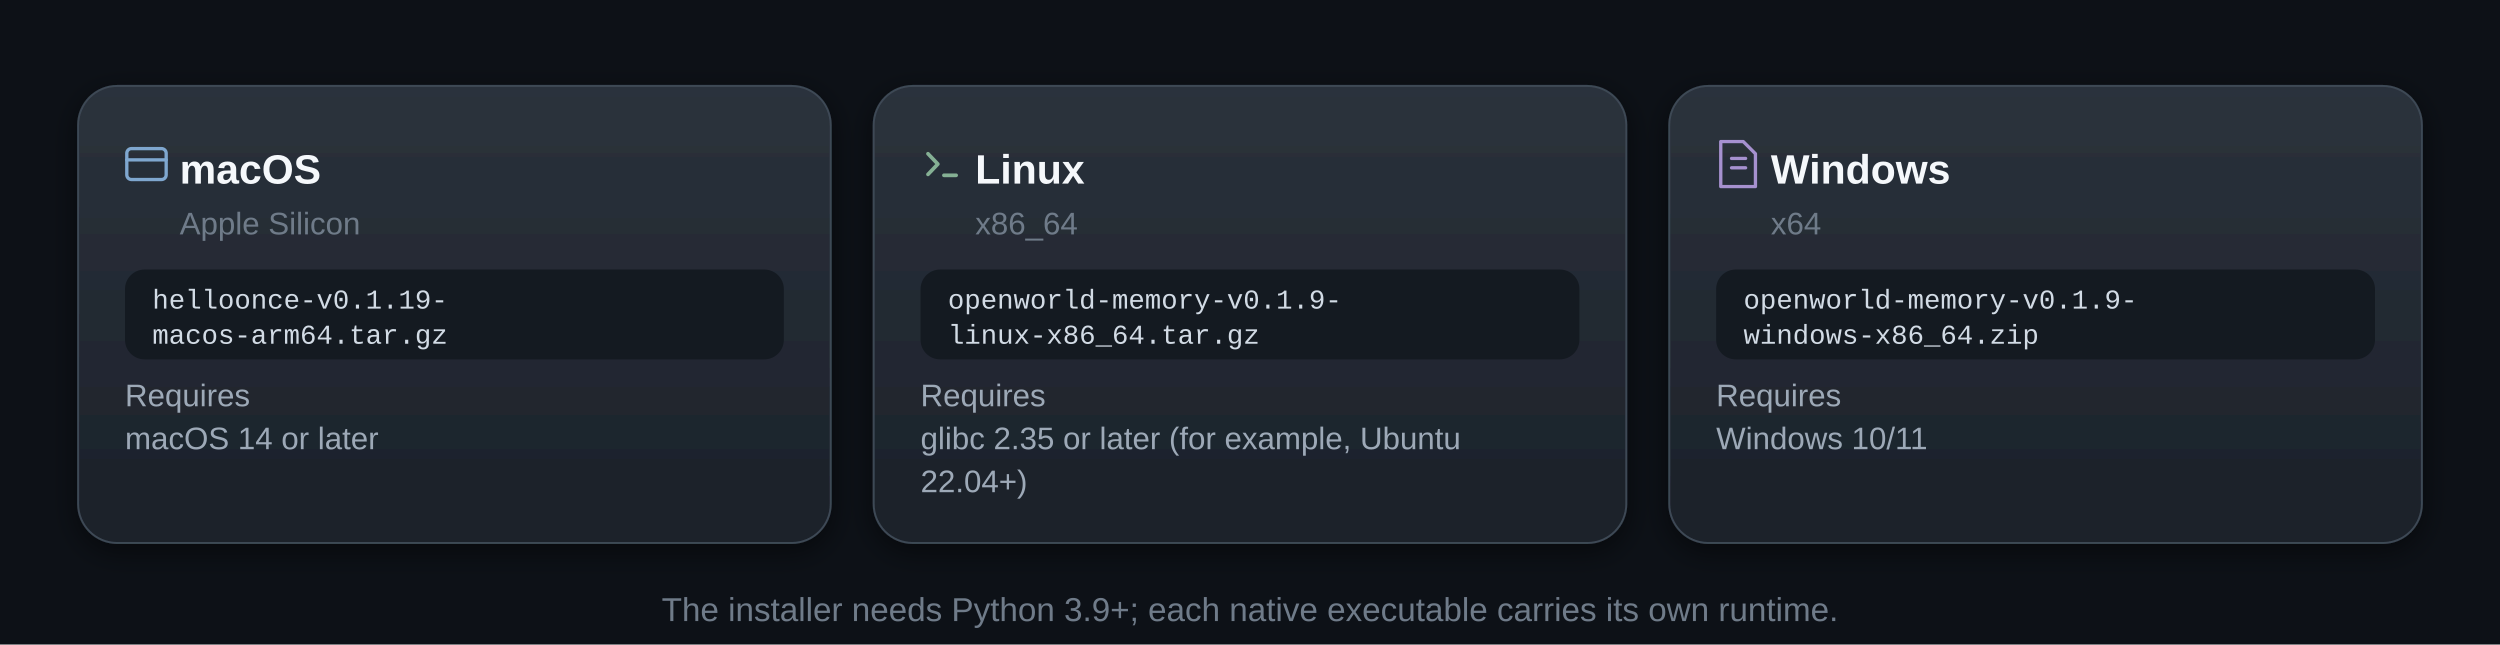
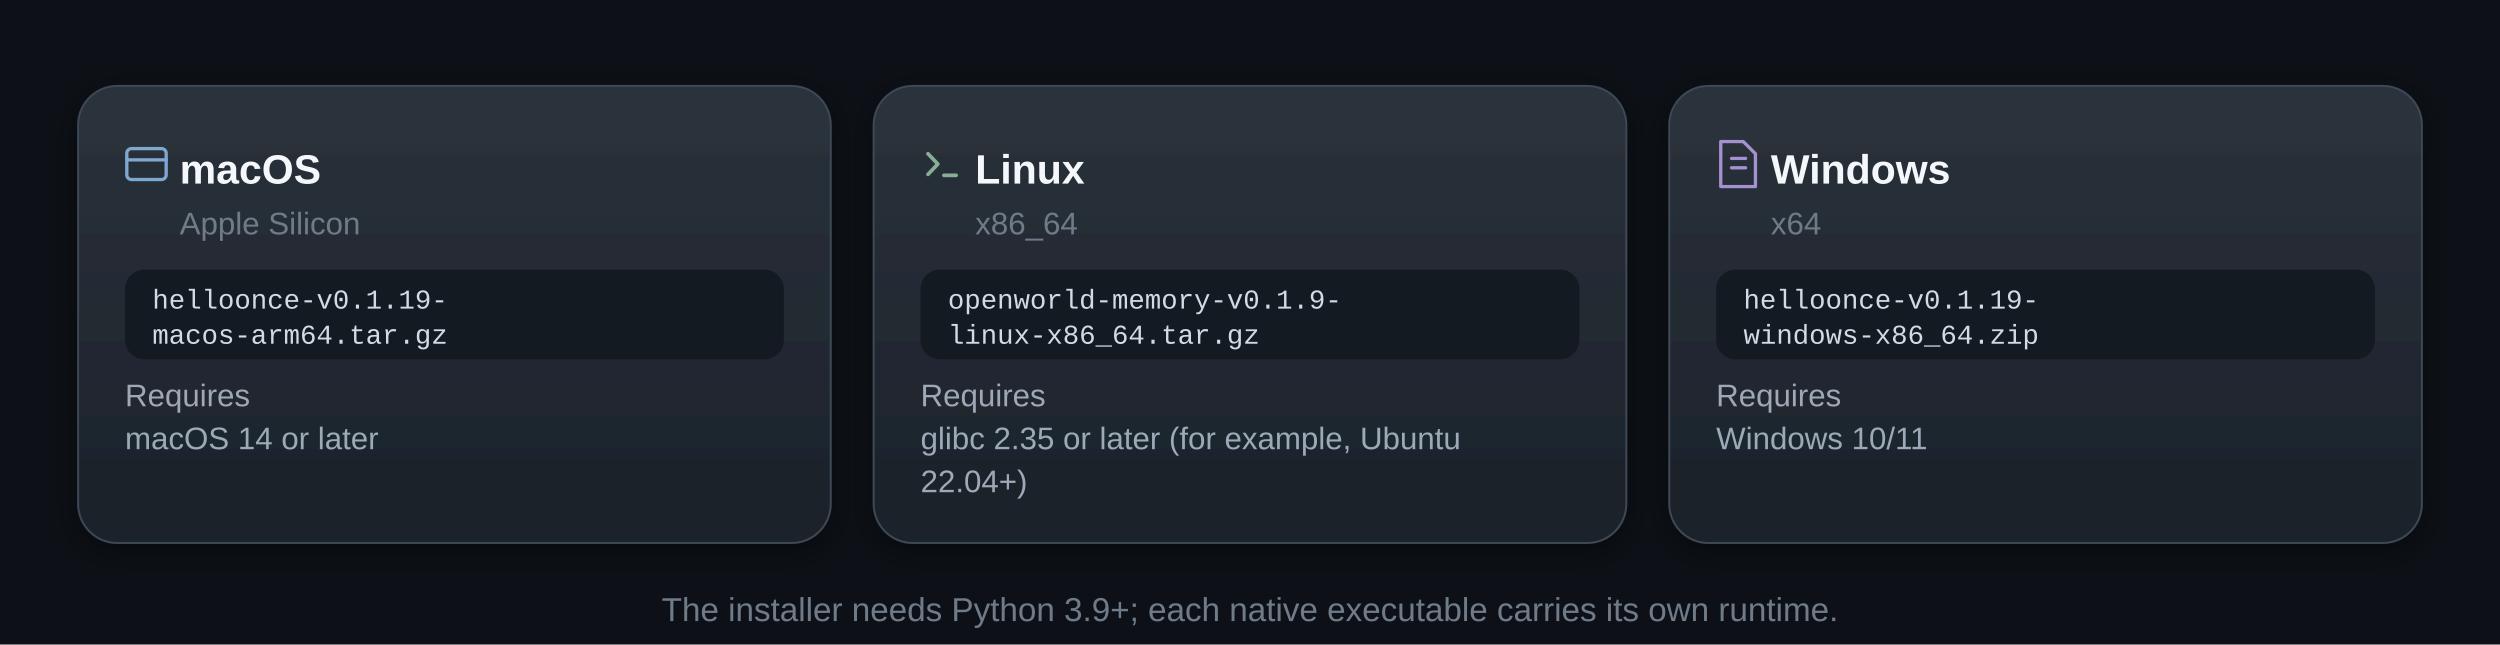
<svg xmlns="http://www.w3.org/2000/svg" viewBox="0 0 1280 330" width="1280" height="330" role="img" aria-label="Native packages for macOS Apple Silicon, Linux x86_64 and Windows x64, with their requirements.">
  <defs>
    <radialGradient id="halo" cx="50%" cy="50%" r="50%">
      <stop offset="0" stop-color="#FF7A70" stop-opacity=".55" />
      <stop offset=".45" stop-color="#FF7A70" stop-opacity=".18" />
      <stop offset="1" stop-color="#FF7A70" stop-opacity="0" />
    </radialGradient>
    <linearGradient id="cardGrad" x1="0" y1="0" x2="0" y2="1">
      <stop offset="0" stop-color="#2B323C" />
      <stop offset="1" stop-color="#1B2129" />
    </linearGradient>
    <linearGradient id="cardAltGrad" x1="0" y1="0" x2="0" y2="1">
      <stop offset="0" stop-color="#39424F" />
      <stop offset="1" stop-color="#262E38" />
    </linearGradient>
    <filter id="soft" x="-30%" y="-30%" width="160%" height="180%">
      <feDropShadow dx="0" dy="8" stdDeviation="14" flood-color="rgba(1,4,9,.62)" flood-opacity="1" />
    </filter>
    <filter id="softSm" x="-30%" y="-30%" width="160%" height="180%">
      <feDropShadow dx="0" dy="4" stdDeviation="7" flood-color="rgba(1,4,9,.62)" flood-opacity=".8" />
    </filter>
  </defs>
  <style>
  .s{font-family:-apple-system, BlinkMacSystemFont, 'Segoe UI Variable Display', 'Segoe UI', 'Helvetica Neue', Arial, 'Microsoft YaHei', 'PingFang SC', 'Hiragino Sans GB', 'Noto Sans CJK SC', sans-serif}
  .m{font-family:ui-monospace, SFMono-Regular, 'SF Mono', Menlo, Consolas, 'Liberation Mono', 'Microsoft YaHei', monospace}
  .rise{opacity:0;animation:rise .9s cubic-bezier(.16,.84,.32,1) both}
  @keyframes rise{from{opacity:0;transform:translateY(14px);filter:blur(6px)}to{opacity:1;transform:none;filter:blur(0)}}
  @keyframes breathe{0%,100%{opacity:.45;transform:scale(.96)}50%{opacity:.9;transform:scale(1.05)}}
  @keyframes breathe2{
    0%{opacity:.05;transform:scale(.93);animation-timing-function:cubic-bezier(.66,0,.34,1)}
    18%{opacity:.12;transform:scale(1.03);animation-timing-function:cubic-bezier(.37,0,.63,1)}
    34%{opacity:.07;transform:scale(.99);animation-timing-function:cubic-bezier(.45,0,.55,1)}
    57%{opacity:.15;transform:scale(1.085);animation-timing-function:cubic-bezier(.3,0,.7,1)}
    72%{opacity:.088;transform:scale(1.008);animation-timing-function:cubic-bezier(.6,0,.4,1)}
    88%{opacity:.126;transform:scale(1.052);animation-timing-function:cubic-bezier(.5,0,.5,1)}
    100%{opacity:.05;transform:scale(.93)}
  }
  @keyframes twinkle{0%,100%{opacity:.12}50%{opacity:.5}}
  .tw{animation:twinkle 9s ease-in-out infinite}
  .snr{animation:snr 5.4s cubic-bezier(.16,.84,.32,1) infinite;transform-box:fill-box;transform-origin:center}
  @keyframes snr{0%{transform:scale(.5);opacity:.55}65%{opacity:0}100%{transform:scale(1.6);opacity:0}}
  .swp{animation-timing-function:cubic-bezier(.83,0,.17,1);animation-iteration-count:infinite;opacity:0}
  .march{animation:march 1.65s linear infinite}
  .dp{animation:dotpulse 2.6s ease-in-out infinite}
  @keyframes dotpulse{0%,100%{opacity:.42}50%{opacity:1}}
  @keyframes march{to{stroke-dashoffset:-24}}
  .scan{animation:scan 4s cubic-bezier(.83,0,.17,1) infinite;opacity:0}
  @keyframes scan{0%{transform:translateX(0);opacity:0}8%{opacity:1}88%{opacity:1}100%{transform:translateX(1140px);opacity:0}}
  @media (prefers-reduced-motion: reduce){
    .rise{animation:none!important;opacity:1!important;filter:none!important;transform:none!important}
    .tw{animation:none!important;opacity:.55!important}
    .snr,.swp,.scan{animation:none!important;opacity:0!important}
    .march{animation:none!important}
    .dp{animation:none!important;opacity:1!important}
  }@keyframes swp{0%{transform:translateX(0);opacity:0}18%{opacity:1}82%{opacity:1}100%{transform:translateX(287.33px);opacity:0}}</style>
  <rect width="1280" height="330" fill="#0D1117" />
  <g filter="url(#softSm)">
    <rect x="40" y="44" width="385.33" height="234" rx="20" fill="url(#cardGrad)" stroke="#3E4855" stroke-width="1" />
  </g>
  <g transform="translate(75 84)" opacity=".9">
    <g fill="none" stroke="#88B4E0" stroke-width="1.7" stroke-linecap="round">
      <rect x="-10.08" y="-7.92" width="20.16" height="15.84" rx="2.4" />
      <path d="M-10.08 -2.16 h20.16" />
    </g>
  </g>
  <text x="92" y="94" font-size="21" font-weight="600" fill="#F5F8FB" class="s">macOS</text>
  <text x="92" y="120" font-size="16" font-weight="400" fill="#6F7B89" class="s">Apple Silicon</text>
  <rect x="64" y="138" width="337.33" height="46" rx="10" fill="#141A21" />
  <text x="78" y="158" font-size="14" font-weight="400" fill="#D2DBE5" class="m">helloonce-v0.1.19-</text>
  <text x="78" y="176" font-size="14" font-weight="400" fill="#D2DBE5" class="m">macos-arm64.tar.gz</text>
  <text x="64" y="208" font-size="16" font-weight="400" fill="#9DA9B7" class="s">Requires</text>
  <text x="64" y="230" font-size="16" font-weight="400" fill="#9DA9B7" class="s">macOS 14 or later</text>
  <g filter="url(#softSm)">
    <rect x="447.33" y="44" width="385.33" height="234" rx="20" fill="url(#cardGrad)" stroke="#3E4855" stroke-width="1" />
  </g>
  <g transform="translate(482.3333 84)" opacity=".9">
    <g fill="none" stroke="#8FBE9E" stroke-width="1.9" stroke-linecap="round" stroke-linejoin="round">
      <path d="M-7.2 -5.28 l5.04 5.28 l-5.04 5.28" />
      <path d="M0.96 5.76 h6.24" />
    </g>
  </g>
  <text x="499.33" y="94" font-size="21" font-weight="600" fill="#F5F8FB" class="s">Linux</text>
  <text x="499.33" y="120" font-size="16" font-weight="400" fill="#6F7B89" class="s">x86_64</text>
  <rect x="471.33" y="138" width="337.33" height="46" rx="10" fill="#141A21" />
  <text x="485.33" y="158" font-size="14" font-weight="400" fill="#D2DBE5" class="m">openworld-memory-v0.1.9-</text>
  <text x="485.33" y="176" font-size="14" font-weight="400" fill="#D2DBE5" class="m">linux-x86_64.tar.gz</text>
  <text x="471.33" y="208" font-size="16" font-weight="400" fill="#9DA9B7" class="s">Requires</text>
  <text x="471.33" y="230" font-size="16" font-weight="400" fill="#9DA9B7" class="s">glibc 2.35 or later (for example, Ubuntu</text>
  <text x="471.33" y="252" font-size="16" font-weight="400" fill="#9DA9B7" class="s">22.04+)</text>
  <g filter="url(#softSm)">
    <rect x="854.67" y="44" width="385.33" height="234" rx="20" fill="url(#cardGrad)" stroke="#3E4855" stroke-width="1" />
  </g>
  <g transform="translate(889.6667 84)" opacity=".9">
    <g fill="none" stroke="#B49BE0" stroke-width="1.7" stroke-linecap="round" stroke-linejoin="round">
      <path d="M-8.64 -11.52 h11.52 l6.24 6.24 v16.8 h-17.76 z" />
      <path d="M-3.12 -2.88 h7.2 M-3.12 1.92 h7.2" />
    </g>
  </g>
  <text x="906.67" y="94" font-size="21" font-weight="600" fill="#F5F8FB" class="s">Windows</text>
  <text x="906.67" y="120" font-size="16" font-weight="400" fill="#6F7B89" class="s">x64</text>
  <rect x="878.67" y="138" width="337.33" height="46" rx="10" fill="#141A21" />
-   <text x="892.67" y="158" font-size="14" font-weight="400" fill="#D2DBE5" class="m">openworld-memory-v0.1.9-</text>
+   <text x="892.67" y="158" font-size="14" font-weight="400" fill="#D2DBE5" class="m">helloonce-v0.1.19-</text>
  <text x="892.67" y="176" font-size="14" font-weight="400" fill="#D2DBE5" class="m">windows-x86_64.zip</text>
  <text x="878.67" y="208" font-size="16" font-weight="400" fill="#9DA9B7" class="s">Requires</text>
  <text x="878.67" y="230" font-size="16" font-weight="400" fill="#9DA9B7" class="s">Windows 10/11</text>
  <text x="640" y="318" font-size="17" font-weight="400" fill="#6F7B89" text-anchor="middle" class="s">The installer needs Python 3.9+; each native executable carries its own runtime.</text>
</svg>
